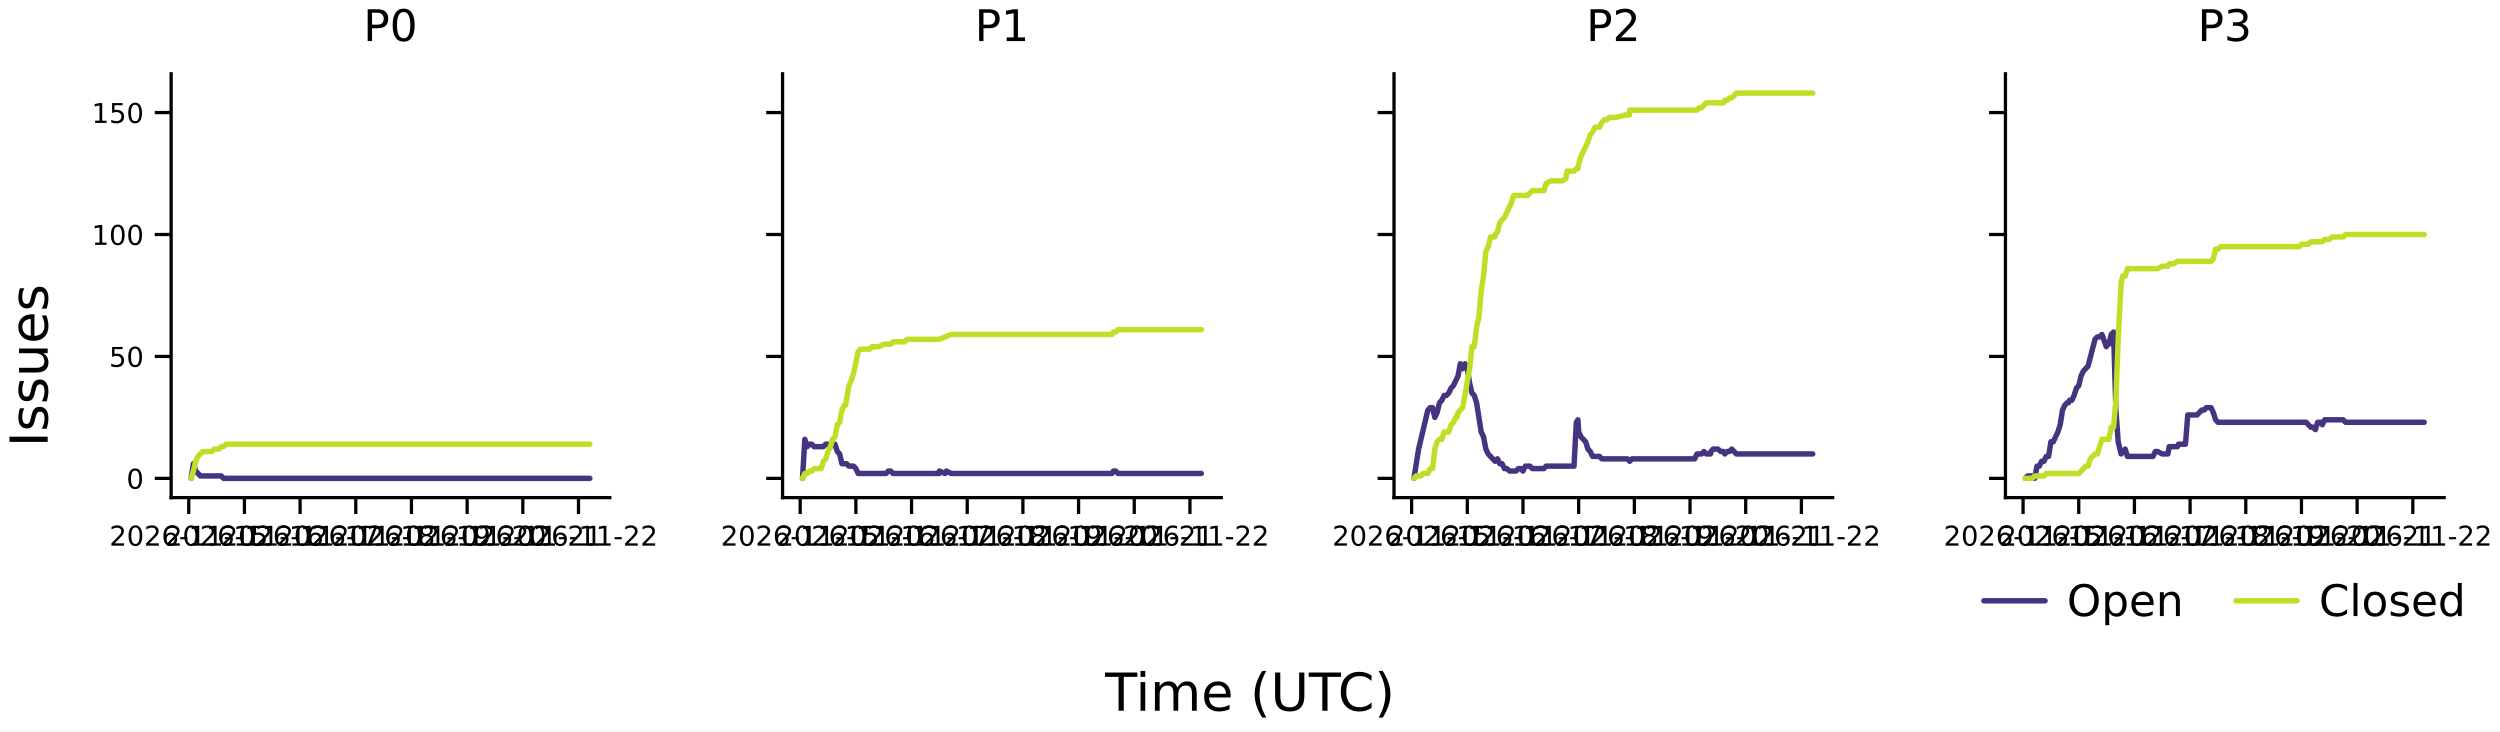
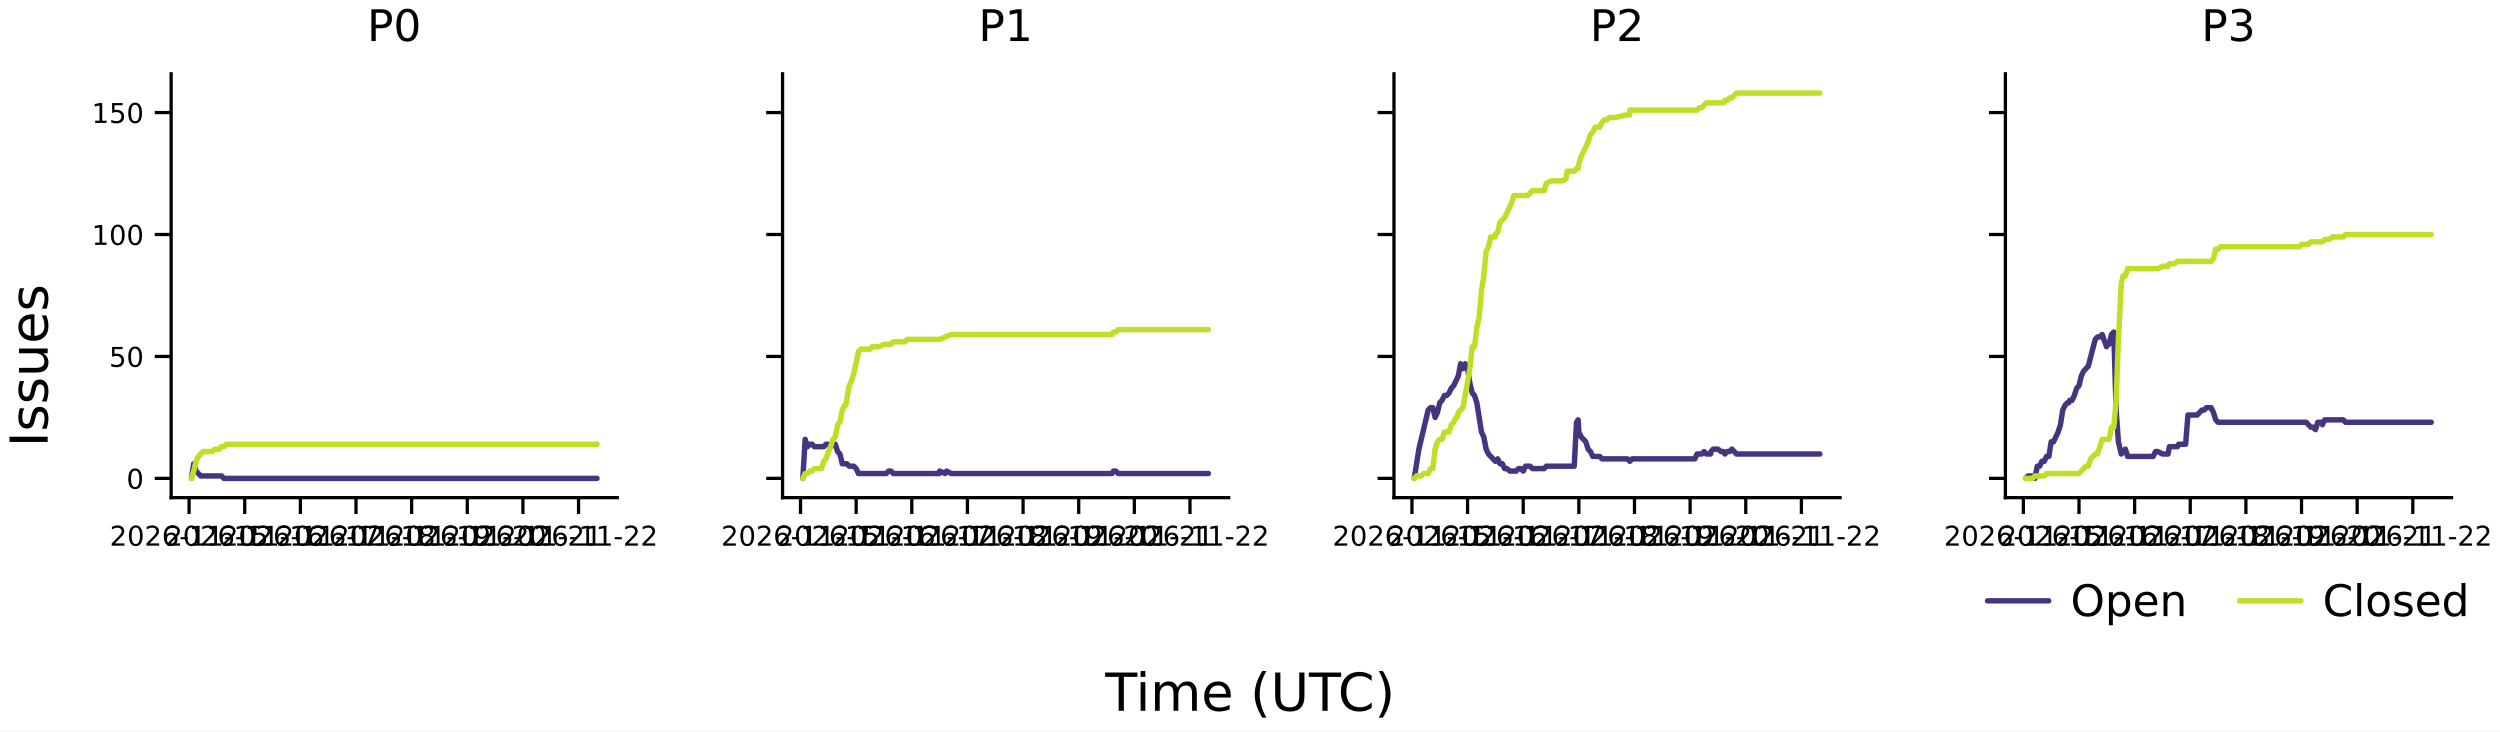
- <svg xmlns="http://www.w3.org/2000/svg" xmlns:xlink="http://www.w3.org/1999/xlink" width="457.902pt" height="133.92pt" viewBox="0 0 457.902 133.92" version="1.1">
+ <svg xmlns="http://www.w3.org/2000/svg" xmlns:xlink="http://www.w3.org/1999/xlink" width="457.869pt" height="133.92pt" viewBox="0 0 457.869 133.92" version="1.1">
  <defs>
    <style type="text/css">*{stroke-linejoin: round; stroke-linecap: butt}</style>
  </defs>
  <g id="figure_1">
    <g id="patch_1">
-       <path d="M 0 133.92  L 457.902 133.92  L 457.902 0  L 0 0  z " style="fill: #ffffff" />
+       <path d="M 0 133.92  L 457.869 133.92  L 457.869 0  L 0 0  z " style="fill: #ffffff" />
    </g>
    <g id="axes_1">
      <g id="patch_2">
-         <path d="M 31.344 91.143  L 111.692 91.143  L 111.692 13.518  L 31.344 13.518  z " style="fill: #ffffff" />
+         <path d="M 31.344 91.143  L 113.05 91.143  L 113.05 13.518  L 31.344 13.518  z " style="fill: #ffffff" />
      </g>
      <g id="matplotlib.axis_1">
        <g id="xtick_1">
          <g id="line2d_1">
            <defs>
-               <path id="md252c8e583" d="M 0 0  L 0 3  " style="stroke: #000000; stroke-width: 0.6" />
+               <path id="mc571cd4177" d="M 0 0  L 0 3  " style="stroke: #000000; stroke-width: 0.6" />
            </defs>
            <g>
-               <use xlink:href="#md252c8e583" x="34.571" y="91.143" style="stroke: #000000; stroke-width: 0.6" />
+               <use xlink:href="#mc571cd4177" x="34.633" y="91.143" style="stroke: #000000; stroke-width: 0.6" />
            </g>
          </g>
          <g id="text_1">
-             <text style="font-size: 5px; font-family: 'DejaVu Sans', sans-serif; text-anchor: middle" x="34.571" y="99.942" transform="rotate(-0 34.571 99.94197)">2026-11-15</text>
+             <text style="font-size: 5px; font-family: 'DejaVu Sans', sans-serif; text-anchor: middle" x="34.633" y="99.942" transform="rotate(-0 34.6331 99.94197)">2026-11-15</text>
          </g>
        </g>
        <g id="xtick_2">
          <g id="line2d_2">
            <g>
-               <use xlink:href="#md252c8e583" x="44.769" y="91.143" style="stroke: #000000; stroke-width: 0.6" />
+               <use xlink:href="#mc571cd4177" x="44.823" y="91.143" style="stroke: #000000; stroke-width: 0.6" />
            </g>
          </g>
          <g id="text_2">
-             <text style="font-size: 5px; font-family: 'DejaVu Sans', sans-serif; text-anchor: middle" x="44.769" y="99.942" transform="rotate(-0 44.76905 99.94197)">2026-11-16</text>
+             <text style="font-size: 5px; font-family: 'DejaVu Sans', sans-serif; text-anchor: middle" x="44.823" y="99.942" transform="rotate(-0 44.82277 99.94197)">2026-11-16</text>
          </g>
        </g>
        <g id="xtick_3">
          <g id="line2d_3">
            <g>
-               <use xlink:href="#md252c8e583" x="54.967" y="91.143" style="stroke: #000000; stroke-width: 0.6" />
+               <use xlink:href="#mc571cd4177" x="55.012" y="91.143" style="stroke: #000000; stroke-width: 0.6" />
            </g>
          </g>
          <g id="text_3">
-             <text style="font-size: 5px; font-family: 'DejaVu Sans', sans-serif; text-anchor: middle" x="54.967" y="99.942" transform="rotate(-0 54.96709 99.94197)">2026-11-17</text>
+             <text style="font-size: 5px; font-family: 'DejaVu Sans', sans-serif; text-anchor: middle" x="55.012" y="99.942" transform="rotate(-0 55.01244 99.94197)">2026-11-17</text>
          </g>
        </g>
        <g id="xtick_4">
          <g id="line2d_4">
            <g>
-               <use xlink:href="#md252c8e583" x="65.165" y="91.143" style="stroke: #000000; stroke-width: 0.6" />
+               <use xlink:href="#mc571cd4177" x="65.202" y="91.143" style="stroke: #000000; stroke-width: 0.6" />
            </g>
          </g>
          <g id="text_4">
-             <text style="font-size: 5px; font-family: 'DejaVu Sans', sans-serif; text-anchor: middle" x="65.165" y="99.942" transform="rotate(-0 65.16513 99.94197)">2026-11-18</text>
+             <text style="font-size: 5px; font-family: 'DejaVu Sans', sans-serif; text-anchor: middle" x="65.202" y="99.942" transform="rotate(-0 65.20211 99.94197)">2026-11-18</text>
          </g>
        </g>
        <g id="xtick_5">
          <g id="line2d_5">
            <g>
-               <use xlink:href="#md252c8e583" x="75.363" y="91.143" style="stroke: #000000; stroke-width: 0.6" />
+               <use xlink:href="#mc571cd4177" x="75.392" y="91.143" style="stroke: #000000; stroke-width: 0.6" />
            </g>
          </g>
          <g id="text_5">
-             <text style="font-size: 5px; font-family: 'DejaVu Sans', sans-serif; text-anchor: middle" x="75.363" y="99.942" transform="rotate(-0 75.36317 99.94197)">2026-11-19</text>
+             <text style="font-size: 5px; font-family: 'DejaVu Sans', sans-serif; text-anchor: middle" x="75.392" y="99.942" transform="rotate(-0 75.39178 99.94197)">2026-11-19</text>
          </g>
        </g>
        <g id="xtick_6">
          <g id="line2d_6">
            <g>
-               <use xlink:href="#md252c8e583" x="85.561" y="91.143" style="stroke: #000000; stroke-width: 0.6" />
+               <use xlink:href="#mc571cd4177" x="85.581" y="91.143" style="stroke: #000000; stroke-width: 0.6" />
            </g>
          </g>
          <g id="text_6">
-             <text style="font-size: 5px; font-family: 'DejaVu Sans', sans-serif; text-anchor: middle" x="85.561" y="99.942" transform="rotate(-0 85.56121 99.94197)">2026-11-20</text>
+             <text style="font-size: 5px; font-family: 'DejaVu Sans', sans-serif; text-anchor: middle" x="85.581" y="99.942" transform="rotate(-0 85.58145 99.94197)">2026-11-20</text>
          </g>
        </g>
        <g id="xtick_7">
          <g id="line2d_7">
            <g>
-               <use xlink:href="#md252c8e583" x="95.759" y="91.143" style="stroke: #000000; stroke-width: 0.6" />
+               <use xlink:href="#mc571cd4177" x="95.771" y="91.143" style="stroke: #000000; stroke-width: 0.6" />
            </g>
          </g>
          <g id="text_7">
-             <text style="font-size: 5px; font-family: 'DejaVu Sans', sans-serif; text-anchor: middle" x="95.759" y="99.942" transform="rotate(-0 95.75925 99.94197)">2026-11-21</text>
+             <text style="font-size: 5px; font-family: 'DejaVu Sans', sans-serif; text-anchor: middle" x="95.771" y="99.942" transform="rotate(-0 95.77111 99.94197)">2026-11-21</text>
          </g>
        </g>
        <g id="xtick_8">
          <g id="line2d_8">
            <g>
-               <use xlink:href="#md252c8e583" x="105.957" y="91.143" style="stroke: #000000; stroke-width: 0.6" />
+               <use xlink:href="#mc571cd4177" x="105.961" y="91.143" style="stroke: #000000; stroke-width: 0.6" />
            </g>
          </g>
          <g id="text_8">
-             <text style="font-size: 5px; font-family: 'DejaVu Sans', sans-serif; text-anchor: middle" x="105.957" y="99.942" transform="rotate(-0 105.9573 99.94197)">2026-11-22</text>
+             <text style="font-size: 5px; font-family: 'DejaVu Sans', sans-serif; text-anchor: middle" x="105.961" y="99.942" transform="rotate(-0 105.9608 99.94197)">2026-11-22</text>
          </g>
        </g>
      </g>
      <g id="matplotlib.axis_2">
        <g id="ytick_1">
          <g id="line2d_9">
            <defs>
-               <path id="m50506fcc12" d="M 0 0  L -3 0  " style="stroke: #000000; stroke-width: 0.6" />
+               <path id="m4fde3728f9" d="M 0 0  L -3 0  " style="stroke: #000000; stroke-width: 0.6" />
            </defs>
            <g>
-               <use xlink:href="#m50506fcc12" x="31.344" y="87.615" style="stroke: #000000; stroke-width: 0.6" />
+               <use xlink:href="#m4fde3728f9" x="31.344" y="87.615" style="stroke: #000000; stroke-width: 0.6" />
            </g>
          </g>
          <g id="text_9">
            <text style="font-size: 5px; font-family: 'DejaVu Sans', sans-serif; text-anchor: end" x="26.344" y="89.514" transform="rotate(-0 26.34375 89.51415)">0</text>
          </g>
        </g>
        <g id="ytick_2">
          <g id="line2d_10">
            <g>
-               <use xlink:href="#m50506fcc12" x="31.344" y="65.283" style="stroke: #000000; stroke-width: 0.6" />
+               <use xlink:href="#m4fde3728f9" x="31.344" y="65.283" style="stroke: #000000; stroke-width: 0.6" />
            </g>
          </g>
          <g id="text_10">
            <text style="font-size: 5px; font-family: 'DejaVu Sans', sans-serif; text-anchor: end" x="26.344" y="67.182" transform="rotate(-0 26.34375 67.18244)">50</text>
          </g>
        </g>
        <g id="ytick_3">
          <g id="line2d_11">
            <g>
-               <use xlink:href="#m50506fcc12" x="31.344" y="42.951" style="stroke: #000000; stroke-width: 0.6" />
+               <use xlink:href="#m4fde3728f9" x="31.344" y="42.951" style="stroke: #000000; stroke-width: 0.6" />
            </g>
          </g>
          <g id="text_11">
            <text style="font-size: 5px; font-family: 'DejaVu Sans', sans-serif; text-anchor: end" x="26.344" y="44.851" transform="rotate(-0 26.34375 44.85073)">100</text>
          </g>
        </g>
        <g id="ytick_4">
          <g id="line2d_12">
            <g>
-               <use xlink:href="#m50506fcc12" x="31.344" y="20.62" style="stroke: #000000; stroke-width: 0.6" />
+               <use xlink:href="#m4fde3728f9" x="31.344" y="20.62" style="stroke: #000000; stroke-width: 0.6" />
            </g>
          </g>
          <g id="text_12">
            <text style="font-size: 5px; font-family: 'DejaVu Sans', sans-serif; text-anchor: end" x="26.344" y="22.519" transform="rotate(-0 26.34375 22.51902)">150</text>
          </g>
        </g>
      </g>
      <g id="line2d_13">
-         <path d="M 34.996 87.615  L 35.421 84.935  L 35.846 86.275  L 36.696 87.168  L 40.52 87.168  L 40.945 87.615  L 108.039 87.615  L 108.039 87.615  " clip-path="url(#pc1bffb629c)" style="fill: none; stroke: #463480; stroke-linecap: round" />
+         <path d="M 35.058 87.615  L 35.482 84.935  L 35.907 86.275  L 36.756 87.168  L 40.577 87.168  L 41.002 87.615  L 109.336 87.615  L 109.336 87.615  " clip-path="url(#p2d799ddaea)" style="fill: none; stroke: #463480; stroke-linecap: round" />
      </g>
      <g id="line2d_14">
-         <path d="M 34.996 87.615  L 35.421 86.275  L 35.846 84.488  L 36.271 83.595  L 37.121 82.702  L 38.82 82.702  L 39.245 82.255  L 40.095 82.255  L 40.52 81.808  L 40.945 81.808  L 41.37 81.362  L 108.039 81.362  L 108.039 81.362  " clip-path="url(#pc1bffb629c)" style="fill: none; stroke: #bddf26; stroke-linecap: round" />
+         <path d="M 35.058 87.615  L 35.482 86.275  L 35.907 84.488  L 36.331 83.595  L 37.181 82.702  L 38.879 82.702  L 39.303 82.255  L 40.153 82.255  L 40.577 81.808  L 41.002 81.808  L 41.426 81.362  L 109.336 81.362  L 109.336 81.362  " clip-path="url(#p2d799ddaea)" style="fill: none; stroke: #bddf26; stroke-linecap: round" />
      </g>
      <g id="patch_3">
        <path d="M 31.344 91.143  L 31.344 13.518  " style="fill: none; stroke: #000000; stroke-width: 0.6; stroke-linejoin: miter; stroke-linecap: square" />
      </g>
      <g id="patch_4">
-         <path d="M 31.344 91.143  L 111.692 91.143  " style="fill: none; stroke: #000000; stroke-width: 0.6; stroke-linejoin: miter; stroke-linecap: square" />
+         <path d="M 31.344 91.143  L 113.05 91.143  " style="fill: none; stroke: #000000; stroke-width: 0.6; stroke-linejoin: miter; stroke-linecap: square" />
      </g>
      <g id="text_13">
-         <text style="font-size: 8px; font-family: 'DejaVu Sans', sans-serif; text-anchor: middle" x="71.518" y="7.518" transform="rotate(-0 71.51766 7.518125)">P0</text>
+         <text style="font-size: 8px; font-family: 'DejaVu Sans', sans-serif; text-anchor: middle" x="72.197" y="7.518" transform="rotate(-0 72.19689 7.518125)">P0</text>
      </g>
    </g>
    <g id="axes_2">
      <g id="patch_5">
-         <path d="M 143.336 91.143  L 223.684 91.143  L 223.684 13.518  L 143.336 13.518  z " style="fill: #ffffff" />
+         <path d="M 143.324 91.143  L 225.03 91.143  L 225.03 13.518  L 143.324 13.518  z " style="fill: #ffffff" />
      </g>
      <g id="matplotlib.axis_3">
        <g id="xtick_9">
          <g id="line2d_15">
            <g>
-               <use xlink:href="#md252c8e583" x="146.563" y="91.143" style="stroke: #000000; stroke-width: 0.6" />
+               <use xlink:href="#mc571cd4177" x="146.613" y="91.143" style="stroke: #000000; stroke-width: 0.6" />
            </g>
          </g>
          <g id="text_14">
-             <text style="font-size: 5px; font-family: 'DejaVu Sans', sans-serif; text-anchor: middle" x="146.563" y="99.942" transform="rotate(-0 146.563 99.94197)">2026-11-15</text>
+             <text style="font-size: 5px; font-family: 'DejaVu Sans', sans-serif; text-anchor: middle" x="146.613" y="99.942" transform="rotate(-0 146.6129 99.94197)">2026-11-15</text>
          </g>
        </g>
        <g id="xtick_10">
          <g id="line2d_16">
            <g>
-               <use xlink:href="#md252c8e583" x="156.761" y="91.143" style="stroke: #000000; stroke-width: 0.6" />
+               <use xlink:href="#mc571cd4177" x="156.803" y="91.143" style="stroke: #000000; stroke-width: 0.6" />
            </g>
          </g>
          <g id="text_15">
-             <text style="font-size: 5px; font-family: 'DejaVu Sans', sans-serif; text-anchor: middle" x="156.761" y="99.942" transform="rotate(-0 156.761 99.94197)">2026-11-16</text>
+             <text style="font-size: 5px; font-family: 'DejaVu Sans', sans-serif; text-anchor: middle" x="156.803" y="99.942" transform="rotate(-0 156.8026 99.94197)">2026-11-16</text>
          </g>
        </g>
        <g id="xtick_11">
          <g id="line2d_17">
            <g>
-               <use xlink:href="#md252c8e583" x="166.959" y="91.143" style="stroke: #000000; stroke-width: 0.6" />
+               <use xlink:href="#mc571cd4177" x="166.992" y="91.143" style="stroke: #000000; stroke-width: 0.6" />
            </g>
          </g>
          <g id="text_16">
-             <text style="font-size: 5px; font-family: 'DejaVu Sans', sans-serif; text-anchor: middle" x="166.959" y="99.942" transform="rotate(-0 166.9591 99.94197)">2026-11-17</text>
+             <text style="font-size: 5px; font-family: 'DejaVu Sans', sans-serif; text-anchor: middle" x="166.992" y="99.942" transform="rotate(-0 166.9923 99.94197)">2026-11-17</text>
          </g>
        </g>
        <g id="xtick_12">
          <g id="line2d_18">
            <g>
-               <use xlink:href="#md252c8e583" x="177.157" y="91.143" style="stroke: #000000; stroke-width: 0.6" />
+               <use xlink:href="#mc571cd4177" x="177.182" y="91.143" style="stroke: #000000; stroke-width: 0.6" />
            </g>
          </g>
          <g id="text_17">
-             <text style="font-size: 5px; font-family: 'DejaVu Sans', sans-serif; text-anchor: middle" x="177.157" y="99.942" transform="rotate(-0 177.1571 99.94197)">2026-11-18</text>
+             <text style="font-size: 5px; font-family: 'DejaVu Sans', sans-serif; text-anchor: middle" x="177.182" y="99.942" transform="rotate(-0 177.182 99.94197)">2026-11-18</text>
          </g>
        </g>
        <g id="xtick_13">
          <g id="line2d_19">
            <g>
-               <use xlink:href="#md252c8e583" x="187.355" y="91.143" style="stroke: #000000; stroke-width: 0.6" />
+               <use xlink:href="#mc571cd4177" x="187.372" y="91.143" style="stroke: #000000; stroke-width: 0.6" />
            </g>
          </g>
          <g id="text_18">
-             <text style="font-size: 5px; font-family: 'DejaVu Sans', sans-serif; text-anchor: middle" x="187.355" y="99.942" transform="rotate(-0 187.3552 99.94197)">2026-11-19</text>
+             <text style="font-size: 5px; font-family: 'DejaVu Sans', sans-serif; text-anchor: middle" x="187.372" y="99.942" transform="rotate(-0 187.3716 99.94197)">2026-11-19</text>
          </g>
        </g>
        <g id="xtick_14">
          <g id="line2d_20">
            <g>
-               <use xlink:href="#md252c8e583" x="197.553" y="91.143" style="stroke: #000000; stroke-width: 0.6" />
+               <use xlink:href="#mc571cd4177" x="197.561" y="91.143" style="stroke: #000000; stroke-width: 0.6" />
            </g>
          </g>
          <g id="text_19">
-             <text style="font-size: 5px; font-family: 'DejaVu Sans', sans-serif; text-anchor: middle" x="197.553" y="99.942" transform="rotate(-0 197.5532 99.94197)">2026-11-20</text>
+             <text style="font-size: 5px; font-family: 'DejaVu Sans', sans-serif; text-anchor: middle" x="197.561" y="99.942" transform="rotate(-0 197.5613 99.94197)">2026-11-20</text>
          </g>
        </g>
        <g id="xtick_15">
          <g id="line2d_21">
            <g>
-               <use xlink:href="#md252c8e583" x="207.751" y="91.143" style="stroke: #000000; stroke-width: 0.6" />
+               <use xlink:href="#mc571cd4177" x="207.751" y="91.143" style="stroke: #000000; stroke-width: 0.6" />
            </g>
          </g>
          <g id="text_20">
-             <text style="font-size: 5px; font-family: 'DejaVu Sans', sans-serif; text-anchor: middle" x="207.751" y="99.942" transform="rotate(-0 207.7512 99.94197)">2026-11-21</text>
+             <text style="font-size: 5px; font-family: 'DejaVu Sans', sans-serif; text-anchor: middle" x="207.751" y="99.942" transform="rotate(-0 207.751 99.94197)">2026-11-21</text>
          </g>
        </g>
        <g id="xtick_16">
          <g id="line2d_22">
            <g>
-               <use xlink:href="#md252c8e583" x="217.949" y="91.143" style="stroke: #000000; stroke-width: 0.6" />
+               <use xlink:href="#mc571cd4177" x="217.941" y="91.143" style="stroke: #000000; stroke-width: 0.6" />
            </g>
          </g>
          <g id="text_21">
-             <text style="font-size: 5px; font-family: 'DejaVu Sans', sans-serif; text-anchor: middle" x="217.949" y="99.942" transform="rotate(-0 217.9493 99.94197)">2026-11-22</text>
+             <text style="font-size: 5px; font-family: 'DejaVu Sans', sans-serif; text-anchor: middle" x="217.941" y="99.942" transform="rotate(-0 217.9406 99.94197)">2026-11-22</text>
          </g>
        </g>
      </g>
      <g id="matplotlib.axis_4">
        <g id="ytick_5">
          <g id="line2d_23">
            <g>
-               <use xlink:href="#m50506fcc12" x="143.336" y="87.615" style="stroke: #000000; stroke-width: 0.6" />
+               <use xlink:href="#m4fde3728f9" x="143.324" y="87.615" style="stroke: #000000; stroke-width: 0.6" />
            </g>
          </g>
        </g>
        <g id="ytick_6">
          <g id="line2d_24">
            <g>
-               <use xlink:href="#m50506fcc12" x="143.336" y="65.283" style="stroke: #000000; stroke-width: 0.6" />
+               <use xlink:href="#m4fde3728f9" x="143.324" y="65.283" style="stroke: #000000; stroke-width: 0.6" />
            </g>
          </g>
        </g>
        <g id="ytick_7">
          <g id="line2d_25">
            <g>
-               <use xlink:href="#m50506fcc12" x="143.336" y="42.951" style="stroke: #000000; stroke-width: 0.6" />
+               <use xlink:href="#m4fde3728f9" x="143.324" y="42.951" style="stroke: #000000; stroke-width: 0.6" />
            </g>
          </g>
        </g>
        <g id="ytick_8">
          <g id="line2d_26">
            <g>
-               <use xlink:href="#m50506fcc12" x="143.336" y="20.62" style="stroke: #000000; stroke-width: 0.6" />
+               <use xlink:href="#m4fde3728f9" x="143.324" y="20.62" style="stroke: #000000; stroke-width: 0.6" />
            </g>
          </g>
        </g>
      </g>
      <g id="line2d_27">
-         <path d="M 146.988 87.615  L 147.413 80.469  L 147.838 81.808  L 148.263 81.362  L 148.688 81.362  L 149.113 81.808  L 150.812 81.808  L 151.237 81.362  L 151.662 81.362  L 152.087 81.808  L 152.512 81.362  L 152.937 81.362  L 153.362 82.702  L 153.787 83.148  L 154.212 84.935  L 155.061 84.935  L 155.486 85.382  L 156.336 85.382  L 156.761 85.828  L 157.186 86.721  L 162.285 86.721  L 162.71 86.275  L 163.135 86.275  L 163.567 86.721  L 172.009 86.721  L 172.058 86.275  L 173.085 86.721  L 173.333 86.275  L 174.183 86.721  L 203.672 86.721  L 203.927 86.275  L 204.352 86.275  L 204.777 86.721  L 220.031 86.721  L 220.031 86.721  " clip-path="url(#p00e19f9488)" style="fill: none; stroke: #463480; stroke-linecap: round" />
+         <path d="M 147.038 87.615  L 147.462 80.469  L 147.887 81.808  L 148.311 81.362  L 148.736 81.362  L 149.16 81.808  L 150.859 81.808  L 151.283 81.362  L 151.708 81.362  L 152.132 81.808  L 152.557 81.362  L 152.981 81.362  L 153.406 82.702  L 153.831 83.148  L 154.255 84.935  L 155.104 84.935  L 155.529 85.382  L 156.378 85.382  L 156.803 85.828  L 157.227 86.721  L 162.322 86.721  L 162.747 86.275  L 163.171 86.275  L 163.603 86.721  L 172.038 86.721  L 172.087 86.275  L 173.113 86.721  L 173.361 86.275  L 174.21 86.721  L 203.675 86.721  L 203.93 86.275  L 204.354 86.275  L 204.779 86.721  L 221.316 86.721  L 221.316 86.721  " clip-path="url(#pbc4a0092e8)" style="fill: none; stroke: #463480; stroke-linecap: round" />
      </g>
      <g id="line2d_28">
-         <path d="M 146.988 87.615  L 147.413 86.721  L 147.838 86.721  L 148.263 86.275  L 148.688 86.275  L 149.113 85.828  L 150.387 85.828  L 150.812 84.488  L 151.237 84.042  L 151.662 82.702  L 152.087 81.808  L 152.512 80.469  L 152.937 80.022  L 153.362 77.789  L 153.787 77.342  L 154.212 75.109  L 154.636 74.216  L 154.87 74.216  L 155.486 70.643  L 155.911 69.749  L 156.336 68.409  L 157.186 64.39  L 157.611 63.943  L 159.311 63.943  L 159.735 63.496  L 161.01 63.496  L 161.86 63.05  L 163.135 63.05  L 163.567 62.603  L 165.684 62.603  L 166.109 62.157  L 172.058 62.157  L 174.183 61.263  L 203.672 61.263  L 203.927 60.817  L 204.352 60.817  L 204.777 60.37  L 220.031 60.37  L 220.031 60.37  " clip-path="url(#p00e19f9488)" style="fill: none; stroke: #bddf26; stroke-linecap: round" />
+         <path d="M 147.038 87.615  L 147.462 86.721  L 147.887 86.721  L 148.311 86.275  L 148.736 86.275  L 149.16 85.828  L 150.434 85.828  L 150.859 84.488  L 151.283 84.042  L 151.708 82.702  L 152.132 81.808  L 152.557 80.469  L 152.981 80.022  L 153.406 77.789  L 153.831 77.342  L 154.255 75.109  L 154.68 74.216  L 154.913 74.216  L 155.529 70.643  L 155.953 69.749  L 156.378 68.409  L 157.227 64.39  L 157.652 63.943  L 159.35 63.943  L 159.775 63.496  L 161.048 63.496  L 161.897 63.05  L 163.171 63.05  L 163.603 62.603  L 165.719 62.603  L 166.143 62.157  L 172.087 62.157  L 174.21 61.263  L 203.675 61.263  L 203.93 60.817  L 204.354 60.817  L 204.779 60.37  L 221.316 60.37  L 221.316 60.37  " clip-path="url(#pbc4a0092e8)" style="fill: none; stroke: #bddf26; stroke-linecap: round" />
      </g>
      <g id="patch_6">
-         <path d="M 143.336 91.143  L 143.336 13.518  " style="fill: none; stroke: #000000; stroke-width: 0.6; stroke-linejoin: miter; stroke-linecap: square" />
+         <path d="M 143.324 91.143  L 143.324 13.518  " style="fill: none; stroke: #000000; stroke-width: 0.6; stroke-linejoin: miter; stroke-linecap: square" />
      </g>
      <g id="patch_7">
-         <path d="M 143.336 91.143  L 223.684 91.143  " style="fill: none; stroke: #000000; stroke-width: 0.6; stroke-linejoin: miter; stroke-linecap: square" />
+         <path d="M 143.324 91.143  L 225.03 91.143  " style="fill: none; stroke: #000000; stroke-width: 0.6; stroke-linejoin: miter; stroke-linecap: square" />
      </g>
      <g id="text_22">
-         <text style="font-size: 8px; font-family: 'DejaVu Sans', sans-serif; text-anchor: middle" x="183.51" y="7.518" transform="rotate(-0 183.5096 7.518125)">P1</text>
+         <text style="font-size: 8px; font-family: 'DejaVu Sans', sans-serif; text-anchor: middle" x="184.177" y="7.518" transform="rotate(-0 184.1767 7.518125)">P1</text>
      </g>
    </g>
    <g id="axes_3">
      <g id="patch_8">
-         <path d="M 255.328 91.143  L 335.676 91.143  L 335.676 13.518  L 255.328 13.518  z " style="fill: #ffffff" />
+         <path d="M 255.303 91.143  L 337.01 91.143  L 337.01 13.518  L 255.303 13.518  z " style="fill: #ffffff" />
      </g>
      <g id="matplotlib.axis_5">
        <g id="xtick_17">
          <g id="line2d_29">
            <g>
-               <use xlink:href="#md252c8e583" x="258.555" y="91.143" style="stroke: #000000; stroke-width: 0.6" />
+               <use xlink:href="#mc571cd4177" x="258.593" y="91.143" style="stroke: #000000; stroke-width: 0.6" />
            </g>
          </g>
          <g id="text_23">
-             <text style="font-size: 5px; font-family: 'DejaVu Sans', sans-serif; text-anchor: middle" x="258.555" y="99.942" transform="rotate(-0 258.555 99.94197)">2026-11-15</text>
+             <text style="font-size: 5px; font-family: 'DejaVu Sans', sans-serif; text-anchor: middle" x="258.593" y="99.942" transform="rotate(-0 258.5928 99.94197)">2026-11-15</text>
          </g>
        </g>
        <g id="xtick_18">
          <g id="line2d_30">
            <g>
-               <use xlink:href="#md252c8e583" x="268.753" y="91.143" style="stroke: #000000; stroke-width: 0.6" />
+               <use xlink:href="#mc571cd4177" x="268.782" y="91.143" style="stroke: #000000; stroke-width: 0.6" />
            </g>
          </g>
          <g id="text_24">
-             <text style="font-size: 5px; font-family: 'DejaVu Sans', sans-serif; text-anchor: middle" x="268.753" y="99.942" transform="rotate(-0 268.753 99.94197)">2026-11-16</text>
+             <text style="font-size: 5px; font-family: 'DejaVu Sans', sans-serif; text-anchor: middle" x="268.782" y="99.942" transform="rotate(-0 268.7825 99.94197)">2026-11-16</text>
          </g>
        </g>
        <g id="xtick_19">
          <g id="line2d_31">
            <g>
-               <use xlink:href="#md252c8e583" x="278.951" y="91.143" style="stroke: #000000; stroke-width: 0.6" />
+               <use xlink:href="#mc571cd4177" x="278.972" y="91.143" style="stroke: #000000; stroke-width: 0.6" />
            </g>
          </g>
          <g id="text_25">
-             <text style="font-size: 5px; font-family: 'DejaVu Sans', sans-serif; text-anchor: middle" x="278.951" y="99.942" transform="rotate(-0 278.9511 99.94197)">2026-11-17</text>
+             <text style="font-size: 5px; font-family: 'DejaVu Sans', sans-serif; text-anchor: middle" x="278.972" y="99.942" transform="rotate(-0 278.9721 99.94197)">2026-11-17</text>
          </g>
        </g>
        <g id="xtick_20">
          <g id="line2d_32">
            <g>
-               <use xlink:href="#md252c8e583" x="289.149" y="91.143" style="stroke: #000000; stroke-width: 0.6" />
+               <use xlink:href="#mc571cd4177" x="289.162" y="91.143" style="stroke: #000000; stroke-width: 0.6" />
            </g>
          </g>
          <g id="text_26">
-             <text style="font-size: 5px; font-family: 'DejaVu Sans', sans-serif; text-anchor: middle" x="289.149" y="99.942" transform="rotate(-0 289.1491 99.94197)">2026-11-18</text>
+             <text style="font-size: 5px; font-family: 'DejaVu Sans', sans-serif; text-anchor: middle" x="289.162" y="99.942" transform="rotate(-0 289.1618 99.94197)">2026-11-18</text>
          </g>
        </g>
        <g id="xtick_21">
          <g id="line2d_33">
            <g>
-               <use xlink:href="#md252c8e583" x="299.347" y="91.143" style="stroke: #000000; stroke-width: 0.6" />
+               <use xlink:href="#mc571cd4177" x="299.351" y="91.143" style="stroke: #000000; stroke-width: 0.6" />
            </g>
          </g>
          <g id="text_27">
-             <text style="font-size: 5px; font-family: 'DejaVu Sans', sans-serif; text-anchor: middle" x="299.347" y="99.942" transform="rotate(-0 299.3471 99.94197)">2026-11-19</text>
+             <text style="font-size: 5px; font-family: 'DejaVu Sans', sans-serif; text-anchor: middle" x="299.351" y="99.942" transform="rotate(-0 299.3515 99.94197)">2026-11-19</text>
          </g>
        </g>
        <g id="xtick_22">
          <g id="line2d_34">
            <g>
-               <use xlink:href="#md252c8e583" x="309.545" y="91.143" style="stroke: #000000; stroke-width: 0.6" />
+               <use xlink:href="#mc571cd4177" x="309.541" y="91.143" style="stroke: #000000; stroke-width: 0.6" />
            </g>
          </g>
          <g id="text_28">
-             <text style="font-size: 5px; font-family: 'DejaVu Sans', sans-serif; text-anchor: middle" x="309.545" y="99.942" transform="rotate(-0 309.5452 99.94197)">2026-11-20</text>
+             <text style="font-size: 5px; font-family: 'DejaVu Sans', sans-serif; text-anchor: middle" x="309.541" y="99.942" transform="rotate(-0 309.5411 99.94197)">2026-11-20</text>
          </g>
        </g>
        <g id="xtick_23">
          <g id="line2d_35">
            <g>
-               <use xlink:href="#md252c8e583" x="319.743" y="91.143" style="stroke: #000000; stroke-width: 0.6" />
+               <use xlink:href="#mc571cd4177" x="319.731" y="91.143" style="stroke: #000000; stroke-width: 0.6" />
            </g>
          </g>
          <g id="text_29">
-             <text style="font-size: 5px; font-family: 'DejaVu Sans', sans-serif; text-anchor: middle" x="319.743" y="99.942" transform="rotate(-0 319.7432 99.94197)">2026-11-21</text>
+             <text style="font-size: 5px; font-family: 'DejaVu Sans', sans-serif; text-anchor: middle" x="319.731" y="99.942" transform="rotate(-0 319.7308 99.94197)">2026-11-21</text>
          </g>
        </g>
        <g id="xtick_24">
          <g id="line2d_36">
            <g>
-               <use xlink:href="#md252c8e583" x="329.941" y="91.143" style="stroke: #000000; stroke-width: 0.6" />
+               <use xlink:href="#mc571cd4177" x="329.92" y="91.143" style="stroke: #000000; stroke-width: 0.6" />
            </g>
          </g>
          <g id="text_30">
-             <text style="font-size: 5px; font-family: 'DejaVu Sans', sans-serif; text-anchor: middle" x="329.941" y="99.942" transform="rotate(-0 329.9413 99.94197)">2026-11-22</text>
+             <text style="font-size: 5px; font-family: 'DejaVu Sans', sans-serif; text-anchor: middle" x="329.92" y="99.942" transform="rotate(-0 329.9205 99.94197)">2026-11-22</text>
          </g>
        </g>
      </g>
      <g id="matplotlib.axis_6">
        <g id="ytick_9">
          <g id="line2d_37">
            <g>
-               <use xlink:href="#m50506fcc12" x="255.328" y="87.615" style="stroke: #000000; stroke-width: 0.6" />
+               <use xlink:href="#m4fde3728f9" x="255.303" y="87.615" style="stroke: #000000; stroke-width: 0.6" />
            </g>
          </g>
        </g>
        <g id="ytick_10">
          <g id="line2d_38">
            <g>
-               <use xlink:href="#m50506fcc12" x="255.328" y="65.283" style="stroke: #000000; stroke-width: 0.6" />
+               <use xlink:href="#m4fde3728f9" x="255.303" y="65.283" style="stroke: #000000; stroke-width: 0.6" />
            </g>
          </g>
        </g>
        <g id="ytick_11">
          <g id="line2d_39">
            <g>
-               <use xlink:href="#m50506fcc12" x="255.328" y="42.951" style="stroke: #000000; stroke-width: 0.6" />
+               <use xlink:href="#m4fde3728f9" x="255.303" y="42.951" style="stroke: #000000; stroke-width: 0.6" />
            </g>
          </g>
        </g>
        <g id="ytick_12">
          <g id="line2d_40">
            <g>
-               <use xlink:href="#m50506fcc12" x="255.328" y="20.62" style="stroke: #000000; stroke-width: 0.6" />
+               <use xlink:href="#m4fde3728f9" x="255.303" y="20.62" style="stroke: #000000; stroke-width: 0.6" />
            </g>
          </g>
        </g>
      </g>
      <g id="line2d_41">
-         <path d="M 258.98 87.615  L 259.83 82.255  L 261.529 75.109  L 261.954 74.662  L 262.379 74.662  L 262.804 76.449  L 263.229 75.556  L 263.654 73.769  L 264.079 73.322  L 264.504 72.429  L 264.929 72.429  L 265.354 71.983  L 265.779 71.089  L 266.204 70.643  L 267.053 68.856  L 267.478 66.623  L 267.903 67.516  L 268.328 66.623  L 268.753 67.516  L 269.178 70.196  L 269.603 71.983  L 270.028 72.429  L 270.453 73.769  L 271.303 79.129  L 271.727 80.022  L 272.152 82.255  L 272.577 83.148  L 273.852 84.488  L 274.277 84.042  L 274.702 84.935  L 275.127 84.935  L 275.559 85.828  L 275.977 85.828  L 276.508 86.275  L 277.676 86.275  L 278.101 85.828  L 278.526 85.828  L 278.951 86.275  L 279.376 85.382  L 280.226 85.382  L 280.651 85.828  L 282.775 85.828  L 283.2 85.382  L 288.299 85.382  L 288.724 77.342  L 289.015 76.896  L 289.149 79.129  L 289.574 80.022  L 290.424 80.915  L 290.849 82.255  L 291.274 82.702  L 291.699 83.595  L 292.973 83.595  L 293.398 84.042  L 298.072 84.042  L 298.497 84.488  L 298.922 84.042  L 310.395 84.042  L 310.82 83.148  L 311.67 83.148  L 312.095 82.702  L 312.52 83.148  L 313.299 83.148  L 313.369 82.702  L 313.794 82.255  L 314.644 82.255  L 315.197 82.702  L 315.664 82.702  L 315.919 83.148  L 316.344 82.702  L 316.769 82.702  L 317.194 82.255  L 318.044 83.148  L 332.023 83.148  L 332.023 83.148  " clip-path="url(#p3f5639edc3)" style="fill: none; stroke: #463480; stroke-linecap: round" />
+         <path d="M 259.017 87.615  L 259.866 82.255  L 261.565 75.109  L 261.989 74.662  L 262.414 74.662  L 262.838 76.449  L 263.263 75.556  L 263.688 73.769  L 264.112 73.322  L 264.537 72.429  L 264.961 72.429  L 265.386 71.983  L 265.81 71.089  L 266.235 70.643  L 267.084 68.856  L 267.509 66.623  L 267.933 67.516  L 268.358 66.623  L 268.782 67.516  L 269.207 70.196  L 269.632 71.983  L 270.056 72.429  L 270.481 73.769  L 271.33 79.129  L 271.754 80.022  L 272.179 82.255  L 272.604 83.148  L 273.877 84.488  L 274.302 84.042  L 274.726 84.935  L 275.151 84.935  L 275.583 85.828  L 276 85.828  L 276.531 86.275  L 277.698 86.275  L 278.123 85.828  L 278.548 85.828  L 278.972 86.275  L 279.397 85.382  L 280.246 85.382  L 280.67 85.828  L 282.793 85.828  L 283.218 85.382  L 288.313 85.382  L 288.737 77.342  L 289.027 76.896  L 289.162 79.129  L 289.586 80.022  L 290.436 80.915  L 290.86 82.255  L 291.285 82.702  L 291.709 83.595  L 292.983 83.595  L 293.407 84.042  L 298.078 84.042  L 298.502 84.488  L 298.927 84.042  L 310.39 84.042  L 310.815 83.148  L 311.664 83.148  L 312.089 82.702  L 312.513 83.148  L 313.291 83.148  L 313.362 82.702  L 313.787 82.255  L 314.636 82.255  L 315.188 82.702  L 315.655 82.702  L 315.91 83.148  L 316.334 82.702  L 316.759 82.702  L 317.183 82.255  L 318.033 83.148  L 333.296 83.148  L 333.296 83.148  " clip-path="url(#pb8f9fcb1d3)" style="fill: none; stroke: #463480; stroke-linecap: round" />
      </g>
      <g id="line2d_42">
-         <path d="M 258.98 87.615  L 259.405 87.168  L 260.255 87.168  L 260.68 86.721  L 261.529 86.721  L 261.954 85.828  L 262.379 85.828  L 262.804 82.255  L 263.229 80.915  L 263.654 80.469  L 264.079 80.469  L 264.504 79.129  L 265.354 79.129  L 265.779 77.789  L 266.204 77.342  L 266.628 76.449  L 266.862 76.449  L 267.053 75.556  L 267.903 74.662  L 269.178 67.516  L 269.603 63.496  L 270.028 63.496  L 270.453 59.923  L 270.878 58.137  L 271.303 53.224  L 271.727 50.544  L 272.152 46.078  L 272.577 45.184  L 273.002 43.398  L 273.802 43.398  L 273.852 42.951  L 274.277 42.505  L 274.702 40.718  L 275.559 39.825  L 276.826 37.145  L 277.251 35.805  L 279.801 35.805  L 280.651 34.912  L 282.775 34.912  L 283.2 33.572  L 284.05 33.125  L 286.175 33.125  L 286.819 32.679  L 287.025 31.339  L 288.299 31.339  L 288.724 30.892  L 289.015 30.892  L 289.149 29.999  L 289.574 28.659  L 290.849 25.979  L 291.274 24.639  L 291.699 24.193  L 292.124 23.299  L 292.973 23.299  L 293.398 22.406  L 293.823 21.96  L 294.248 21.96  L 294.758 21.513  L 295.948 21.513  L 297.647 21.066  L 298.441 21.066  L 298.497 20.173  L 310.82 20.173  L 311.245 19.726  L 311.67 19.726  L 312.52 18.833  L 315.664 18.833  L 315.919 18.386  L 316.344 18.386  L 316.769 17.94  L 317.194 17.94  L 318.044 17.047  L 332.023 17.047  L 332.023 17.047  " clip-path="url(#p3f5639edc3)" style="fill: none; stroke: #bddf26; stroke-linecap: round" />
+         <path d="M 259.017 87.615  L 259.442 87.168  L 260.291 87.168  L 260.716 86.721  L 261.565 86.721  L 261.989 85.828  L 262.414 85.828  L 262.838 82.255  L 263.263 80.915  L 263.688 80.469  L 264.112 80.469  L 264.537 79.129  L 265.386 79.129  L 265.81 77.789  L 266.235 77.342  L 266.66 76.449  L 266.893 76.449  L 267.084 75.556  L 267.933 74.662  L 269.207 67.516  L 269.632 63.496  L 270.056 63.496  L 270.481 59.923  L 270.905 58.137  L 271.33 53.224  L 271.754 50.544  L 272.179 46.078  L 272.604 45.184  L 273.028 43.398  L 273.828 43.398  L 273.877 42.951  L 274.302 42.505  L 274.726 40.718  L 275.583 39.825  L 276.849 37.145  L 277.274 35.805  L 279.821 35.805  L 280.67 34.912  L 282.793 34.912  L 283.218 33.572  L 284.067 33.125  L 286.19 33.125  L 286.834 32.679  L 287.039 31.339  L 288.313 31.339  L 288.737 30.892  L 289.027 30.892  L 289.162 29.999  L 289.586 28.659  L 290.86 25.979  L 291.285 24.639  L 291.709 24.193  L 292.134 23.299  L 292.983 23.299  L 293.407 22.406  L 293.832 21.96  L 294.257 21.96  L 294.766 21.513  L 295.955 21.513  L 297.653 21.066  L 298.446 21.066  L 298.502 20.173  L 310.815 20.173  L 311.239 19.726  L 311.664 19.726  L 312.513 18.833  L 315.655 18.833  L 315.91 18.386  L 316.334 18.386  L 316.759 17.94  L 317.183 17.94  L 318.033 17.047  L 333.296 17.047  L 333.296 17.047  " clip-path="url(#pb8f9fcb1d3)" style="fill: none; stroke: #bddf26; stroke-linecap: round" />
      </g>
      <g id="patch_9">
-         <path d="M 255.328 91.143  L 255.328 13.518  " style="fill: none; stroke: #000000; stroke-width: 0.6; stroke-linejoin: miter; stroke-linecap: square" />
+         <path d="M 255.303 91.143  L 255.303 13.518  " style="fill: none; stroke: #000000; stroke-width: 0.6; stroke-linejoin: miter; stroke-linecap: square" />
      </g>
      <g id="patch_10">
-         <path d="M 255.328 91.143  L 335.676 91.143  " style="fill: none; stroke: #000000; stroke-width: 0.6; stroke-linejoin: miter; stroke-linecap: square" />
+         <path d="M 255.303 91.143  L 337.01 91.143  " style="fill: none; stroke: #000000; stroke-width: 0.6; stroke-linejoin: miter; stroke-linecap: square" />
      </g>
      <g id="text_31">
-         <text style="font-size: 8px; font-family: 'DejaVu Sans', sans-serif; text-anchor: middle" x="295.502" y="7.518" transform="rotate(-0 295.5016 7.518125)">P2</text>
+         <text style="font-size: 8px; font-family: 'DejaVu Sans', sans-serif; text-anchor: middle" x="296.157" y="7.518" transform="rotate(-0 296.1566 7.518125)">P2</text>
      </g>
    </g>
    <g id="axes_4">
      <g id="patch_11">
-         <path d="M 367.32 91.143  L 447.668 91.143  L 447.668 13.518  L 367.32 13.518  z " style="fill: #ffffff" />
+         <path d="M 367.283 91.143  L 448.99 91.143  L 448.99 13.518  L 367.283 13.518  z " style="fill: #ffffff" />
      </g>
      <g id="matplotlib.axis_7">
        <g id="xtick_25">
          <g id="line2d_43">
            <g>
-               <use xlink:href="#md252c8e583" x="370.547" y="91.143" style="stroke: #000000; stroke-width: 0.6" />
+               <use xlink:href="#mc571cd4177" x="370.573" y="91.143" style="stroke: #000000; stroke-width: 0.6" />
            </g>
          </g>
          <g id="text_32">
-             <text style="font-size: 5px; font-family: 'DejaVu Sans', sans-serif; text-anchor: middle" x="370.547" y="99.942" transform="rotate(-0 370.547 99.94197)">2026-11-15</text>
+             <text style="font-size: 5px; font-family: 'DejaVu Sans', sans-serif; text-anchor: middle" x="370.573" y="99.942" transform="rotate(-0 370.5726 99.94197)">2026-11-15</text>
          </g>
        </g>
        <g id="xtick_26">
          <g id="line2d_44">
            <g>
-               <use xlink:href="#md252c8e583" x="380.745" y="91.143" style="stroke: #000000; stroke-width: 0.6" />
+               <use xlink:href="#mc571cd4177" x="380.762" y="91.143" style="stroke: #000000; stroke-width: 0.6" />
            </g>
          </g>
          <g id="text_33">
-             <text style="font-size: 5px; font-family: 'DejaVu Sans', sans-serif; text-anchor: middle" x="380.745" y="99.942" transform="rotate(-0 380.745 99.94197)">2026-11-16</text>
+             <text style="font-size: 5px; font-family: 'DejaVu Sans', sans-serif; text-anchor: middle" x="380.762" y="99.942" transform="rotate(-0 380.7623 99.94197)">2026-11-16</text>
          </g>
        </g>
        <g id="xtick_27">
          <g id="line2d_45">
            <g>
-               <use xlink:href="#md252c8e583" x="390.943" y="91.143" style="stroke: #000000; stroke-width: 0.6" />
+               <use xlink:href="#mc571cd4177" x="390.952" y="91.143" style="stroke: #000000; stroke-width: 0.6" />
            </g>
          </g>
          <g id="text_34">
-             <text style="font-size: 5px; font-family: 'DejaVu Sans', sans-serif; text-anchor: middle" x="390.943" y="99.942" transform="rotate(-0 390.943 99.94197)">2026-11-17</text>
+             <text style="font-size: 5px; font-family: 'DejaVu Sans', sans-serif; text-anchor: middle" x="390.952" y="99.942" transform="rotate(-0 390.952 99.94197)">2026-11-17</text>
          </g>
        </g>
        <g id="xtick_28">
          <g id="line2d_46">
            <g>
-               <use xlink:href="#md252c8e583" x="401.141" y="91.143" style="stroke: #000000; stroke-width: 0.6" />
+               <use xlink:href="#mc571cd4177" x="401.142" y="91.143" style="stroke: #000000; stroke-width: 0.6" />
            </g>
          </g>
          <g id="text_35">
-             <text style="font-size: 5px; font-family: 'DejaVu Sans', sans-serif; text-anchor: middle" x="401.141" y="99.942" transform="rotate(-0 401.1411 99.94197)">2026-11-18</text>
+             <text style="font-size: 5px; font-family: 'DejaVu Sans', sans-serif; text-anchor: middle" x="401.142" y="99.942" transform="rotate(-0 401.1416 99.94197)">2026-11-18</text>
          </g>
        </g>
        <g id="xtick_29">
          <g id="line2d_47">
            <g>
-               <use xlink:href="#md252c8e583" x="411.339" y="91.143" style="stroke: #000000; stroke-width: 0.6" />
+               <use xlink:href="#mc571cd4177" x="411.331" y="91.143" style="stroke: #000000; stroke-width: 0.6" />
            </g>
          </g>
          <g id="text_36">
-             <text style="font-size: 5px; font-family: 'DejaVu Sans', sans-serif; text-anchor: middle" x="411.339" y="99.942" transform="rotate(-0 411.3391 99.94197)">2026-11-19</text>
+             <text style="font-size: 5px; font-family: 'DejaVu Sans', sans-serif; text-anchor: middle" x="411.331" y="99.942" transform="rotate(-0 411.3313 99.94197)">2026-11-19</text>
          </g>
        </g>
        <g id="xtick_30">
          <g id="line2d_48">
            <g>
-               <use xlink:href="#md252c8e583" x="421.537" y="91.143" style="stroke: #000000; stroke-width: 0.6" />
+               <use xlink:href="#mc571cd4177" x="421.521" y="91.143" style="stroke: #000000; stroke-width: 0.6" />
            </g>
          </g>
          <g id="text_37">
-             <text style="font-size: 5px; font-family: 'DejaVu Sans', sans-serif; text-anchor: middle" x="421.537" y="99.942" transform="rotate(-0 421.5372 99.94197)">2026-11-20</text>
+             <text style="font-size: 5px; font-family: 'DejaVu Sans', sans-serif; text-anchor: middle" x="421.521" y="99.942" transform="rotate(-0 421.521 99.94197)">2026-11-20</text>
          </g>
        </g>
        <g id="xtick_31">
          <g id="line2d_49">
            <g>
-               <use xlink:href="#md252c8e583" x="431.735" y="91.143" style="stroke: #000000; stroke-width: 0.6" />
+               <use xlink:href="#mc571cd4177" x="431.711" y="91.143" style="stroke: #000000; stroke-width: 0.6" />
            </g>
          </g>
          <g id="text_38">
-             <text style="font-size: 5px; font-family: 'DejaVu Sans', sans-serif; text-anchor: middle" x="431.735" y="99.942" transform="rotate(-0 431.7352 99.94197)">2026-11-21</text>
+             <text style="font-size: 5px; font-family: 'DejaVu Sans', sans-serif; text-anchor: middle" x="431.711" y="99.942" transform="rotate(-0 431.7106 99.94197)">2026-11-21</text>
          </g>
        </g>
        <g id="xtick_32">
          <g id="line2d_50">
            <g>
-               <use xlink:href="#md252c8e583" x="441.933" y="91.143" style="stroke: #000000; stroke-width: 0.6" />
+               <use xlink:href="#mc571cd4177" x="441.9" y="91.143" style="stroke: #000000; stroke-width: 0.6" />
            </g>
          </g>
          <g id="text_39">
-             <text style="font-size: 5px; font-family: 'DejaVu Sans', sans-serif; text-anchor: middle" x="441.933" y="99.942" transform="rotate(-0 441.9333 99.94197)">2026-11-22</text>
+             <text style="font-size: 5px; font-family: 'DejaVu Sans', sans-serif; text-anchor: middle" x="441.9" y="99.942" transform="rotate(-0 441.9003 99.94197)">2026-11-22</text>
          </g>
        </g>
      </g>
      <g id="matplotlib.axis_8">
        <g id="ytick_13">
          <g id="line2d_51">
            <g>
-               <use xlink:href="#m50506fcc12" x="367.32" y="87.615" style="stroke: #000000; stroke-width: 0.6" />
+               <use xlink:href="#m4fde3728f9" x="367.283" y="87.615" style="stroke: #000000; stroke-width: 0.6" />
            </g>
          </g>
        </g>
        <g id="ytick_14">
          <g id="line2d_52">
            <g>
-               <use xlink:href="#m50506fcc12" x="367.32" y="65.283" style="stroke: #000000; stroke-width: 0.6" />
+               <use xlink:href="#m4fde3728f9" x="367.283" y="65.283" style="stroke: #000000; stroke-width: 0.6" />
            </g>
          </g>
        </g>
        <g id="ytick_15">
          <g id="line2d_53">
            <g>
-               <use xlink:href="#m50506fcc12" x="367.32" y="42.951" style="stroke: #000000; stroke-width: 0.6" />
+               <use xlink:href="#m4fde3728f9" x="367.283" y="42.951" style="stroke: #000000; stroke-width: 0.6" />
            </g>
          </g>
        </g>
        <g id="ytick_16">
          <g id="line2d_54">
            <g>
-               <use xlink:href="#m50506fcc12" x="367.32" y="20.62" style="stroke: #000000; stroke-width: 0.6" />
+               <use xlink:href="#m4fde3728f9" x="367.283" y="20.62" style="stroke: #000000; stroke-width: 0.6" />
            </g>
          </g>
        </g>
      </g>
      <g id="line2d_55">
-         <path d="M 370.972 87.615  L 371.397 87.168  L 372.247 87.168  L 372.672 87.615  L 373.096 85.382  L 373.521 85.382  L 373.946 84.488  L 374.371 84.488  L 374.796 83.595  L 375.221 83.595  L 375.646 80.915  L 376.071 80.915  L 376.921 79.129  L 377.346 77.789  L 377.771 75.109  L 378.195 74.216  L 378.62 73.769  L 378.854 73.769  L 379.045 73.322  L 379.47 73.322  L 379.895 72.429  L 380.32 71.089  L 380.745 70.643  L 381.17 68.856  L 381.595 67.963  L 382.445 67.07  L 383.719 62.157  L 384.144 61.71  L 384.569 61.71  L 384.994 61.263  L 385.794 63.496  L 385.844 63.05  L 386.269 63.05  L 386.694 61.263  L 387.119 60.817  L 387.551 75.109  L 387.969 80.915  L 388.5 83.148  L 389.243 82.255  L 389.668 83.595  L 394.342 83.595  L 394.767 82.702  L 395.192 82.702  L 396.042 83.148  L 397.069 83.148  L 397.317 81.808  L 398.811 81.808  L 399.016 81.362  L 400.291 81.362  L 400.716 76.002  L 402.416 76.002  L 403.266 75.109  L 403.691 75.109  L 404.116 74.662  L 404.965 74.662  L 405.39 75.556  L 405.815 76.896  L 406.24 77.342  L 422.387 77.342  L 423.237 78.235  L 423.662 78.235  L 424.087 78.682  L 424.512 77.342  L 425.291 77.342  L 425.361 77.789  L 425.786 76.896  L 429.186 76.896  L 429.611 77.342  L 444.015 77.342  L 444.015 77.342  " clip-path="url(#pee318bc54a)" style="fill: none; stroke: #463480; stroke-linecap: round" />
+         <path d="M 370.997 87.615  L 371.422 87.168  L 372.271 87.168  L 372.695 87.615  L 373.12 85.382  L 373.545 85.382  L 373.969 84.488  L 374.394 84.488  L 374.818 83.595  L 375.243 83.595  L 375.667 80.915  L 376.092 80.915  L 376.941 79.129  L 377.366 77.789  L 377.79 75.109  L 378.215 74.216  L 378.639 73.769  L 378.873 73.769  L 379.064 73.322  L 379.489 73.322  L 379.913 72.429  L 380.338 71.089  L 380.762 70.643  L 381.187 68.856  L 381.611 67.963  L 382.461 67.07  L 383.734 62.157  L 384.159 61.71  L 384.583 61.71  L 385.008 61.263  L 385.808 63.496  L 385.857 63.05  L 386.282 63.05  L 386.706 61.263  L 387.131 60.817  L 387.562 75.109  L 387.98 80.915  L 388.511 83.148  L 389.254 82.255  L 389.678 83.595  L 394.349 83.595  L 394.773 82.702  L 395.198 82.702  L 396.047 83.148  L 397.073 83.148  L 397.321 81.808  L 398.814 81.808  L 399.019 81.362  L 400.292 81.362  L 400.717 76.002  L 402.415 76.002  L 403.264 75.109  L 403.689 75.109  L 404.114 74.662  L 404.963 74.662  L 405.387 75.556  L 405.812 76.896  L 406.236 77.342  L 422.37 77.342  L 423.219 78.235  L 423.644 78.235  L 424.068 78.682  L 424.493 77.342  L 425.271 77.342  L 425.342 77.789  L 425.767 76.896  L 429.163 76.896  L 429.588 77.342  L 445.276 77.342  L 445.276 77.342  " clip-path="url(#p06cb3874d7)" style="fill: none; stroke: #463480; stroke-linecap: round" />
      </g>
      <g id="line2d_56">
-         <path d="M 370.972 87.615  L 372.247 87.615  L 372.672 87.168  L 374.371 87.168  L 374.796 86.721  L 380.745 86.721  L 382.02 85.382  L 382.445 85.382  L 382.87 84.042  L 383.719 83.148  L 384.144 83.148  L 384.994 80.469  L 386.269 80.469  L 386.694 78.235  L 387.119 78.235  L 387.551 73.322  L 387.969 62.157  L 388.5 51.884  L 388.818 50.544  L 389.243 50.544  L 389.668 49.204  L 395.192 49.204  L 396.042 48.758  L 397.069 48.758  L 397.317 48.311  L 398.167 48.311  L 398.811 47.864  L 404.965 47.864  L 405.39 47.418  L 405.815 45.631  L 406.24 45.631  L 406.75 45.184  L 421.112 45.184  L 421.537 44.738  L 422.812 44.738  L 423.237 44.291  L 425.361 44.291  L 425.786 43.845  L 426.636 43.845  L 427.189 43.398  L 429.186 43.398  L 429.611 42.951  L 444.015 42.951  L 444.015 42.951  " clip-path="url(#pee318bc54a)" style="fill: none; stroke: #bddf26; stroke-linecap: round" />
+         <path d="M 370.997 87.615  L 372.271 87.615  L 372.695 87.168  L 374.394 87.168  L 374.818 86.721  L 380.762 86.721  L 382.036 85.382  L 382.461 85.382  L 382.885 84.042  L 383.734 83.148  L 384.159 83.148  L 385.008 80.469  L 386.282 80.469  L 386.706 78.235  L 387.131 78.235  L 387.562 73.322  L 387.98 62.157  L 388.511 51.884  L 388.829 50.544  L 389.254 50.544  L 389.678 49.204  L 395.198 49.204  L 396.047 48.758  L 397.073 48.758  L 397.321 48.311  L 398.17 48.311  L 398.814 47.864  L 404.963 47.864  L 405.387 47.418  L 405.812 45.631  L 406.236 45.631  L 406.746 45.184  L 421.096 45.184  L 421.521 44.738  L 422.795 44.738  L 423.219 44.291  L 425.342 44.291  L 425.767 43.845  L 426.616 43.845  L 427.168 43.398  L 429.163 43.398  L 429.588 42.951  L 445.276 42.951  L 445.276 42.951  " clip-path="url(#p06cb3874d7)" style="fill: none; stroke: #bddf26; stroke-linecap: round" />
      </g>
      <g id="patch_12">
-         <path d="M 367.32 91.143  L 367.32 13.518  " style="fill: none; stroke: #000000; stroke-width: 0.6; stroke-linejoin: miter; stroke-linecap: square" />
+         <path d="M 367.283 91.143  L 367.283 13.518  " style="fill: none; stroke: #000000; stroke-width: 0.6; stroke-linejoin: miter; stroke-linecap: square" />
      </g>
      <g id="patch_13">
-         <path d="M 367.32 91.143  L 447.668 91.143  " style="fill: none; stroke: #000000; stroke-width: 0.6; stroke-linejoin: miter; stroke-linecap: square" />
+         <path d="M 367.283 91.143  L 448.99 91.143  " style="fill: none; stroke: #000000; stroke-width: 0.6; stroke-linejoin: miter; stroke-linecap: square" />
      </g>
      <g id="text_40">
-         <text style="font-size: 8px; font-family: 'DejaVu Sans', sans-serif; text-anchor: middle" x="407.494" y="7.518" transform="rotate(-0 407.4936 7.518125)">P3</text>
+         <text style="font-size: 8px; font-family: 'DejaVu Sans', sans-serif; text-anchor: middle" x="408.136" y="7.518" transform="rotate(-0 408.1364 7.518125)">P3</text>
      </g>
      <g id="legend_1">
        <g id="line2d_57">
-           <path d="M 363.373 110.042  L 368.973 110.042  L 374.573 110.042  " style="fill: none; stroke: #463480; stroke-linecap: round" />
+           <path d="M 364.016 110.042  L 369.616 110.042  L 375.216 110.042  " style="fill: none; stroke: #463480; stroke-linecap: round" />
        </g>
        <g id="text_41">
-           <text style="font-size: 8px; font-family: 'DejaVu Sans', sans-serif; text-anchor: start" x="378.573" y="112.842" transform="rotate(-0 378.573 112.8419)">Open</text>
+           <text style="font-size: 8px; font-family: 'DejaVu Sans', sans-serif; text-anchor: start" x="379.216" y="112.842" transform="rotate(-0 379.2158 112.8419)">Open</text>
        </g>
        <g id="line2d_58">
-           <path d="M 409.542 110.042  L 415.142 110.042  L 420.742 110.042  " style="fill: none; stroke: #bddf26; stroke-linecap: round" />
+           <path d="M 410.185 110.042  L 415.785 110.042  L 421.385 110.042  " style="fill: none; stroke: #bddf26; stroke-linecap: round" />
        </g>
        <g id="text_42">
-           <text style="font-size: 8px; font-family: 'DejaVu Sans', sans-serif; text-anchor: start" x="424.742" y="112.842" transform="rotate(-0 424.7417 112.8419)">Closed</text>
+           <text style="font-size: 8px; font-family: 'DejaVu Sans', sans-serif; text-anchor: start" x="425.385" y="112.842" transform="rotate(-0 425.3845 112.8419)">Closed</text>
        </g>
      </g>
    </g>
    <g id="text_43">
      <text style="font-size: 9.6px; font-family: 'DejaVu Sans', sans-serif; text-anchor: middle" x="228.96" y="130.174" transform="rotate(-0 228.96 130.1738)">Time (UTC)</text>
    </g>
    <g id="text_44">
      <text style="font-size: 9.6px; font-family: 'DejaVu Sans', sans-serif" transform="translate(8.73375 81.873) rotate(-90)">Issues</text>
    </g>
  </g>
  <defs>
-     <clipPath id="pc1bffb629c">
-       <rect x="31.344" y="13.518" width="80.348" height="77.625" />
+     <clipPath id="p2d799ddaea">
+       <rect x="31.344" y="13.518" width="81.706" height="77.625" />
    </clipPath>
-     <clipPath id="p00e19f9488">
-       <rect x="143.336" y="13.518" width="80.348" height="77.625" />
+     <clipPath id="pbc4a0092e8">
+       <rect x="143.324" y="13.518" width="81.706" height="77.625" />
    </clipPath>
-     <clipPath id="p3f5639edc3">
-       <rect x="255.328" y="13.518" width="80.348" height="77.625" />
+     <clipPath id="pb8f9fcb1d3">
+       <rect x="255.303" y="13.518" width="81.706" height="77.625" />
    </clipPath>
-     <clipPath id="pee318bc54a">
-       <rect x="367.32" y="13.518" width="80.348" height="77.625" />
+     <clipPath id="p06cb3874d7">
+       <rect x="367.283" y="13.518" width="81.706" height="77.625" />
    </clipPath>
  </defs>
</svg>
